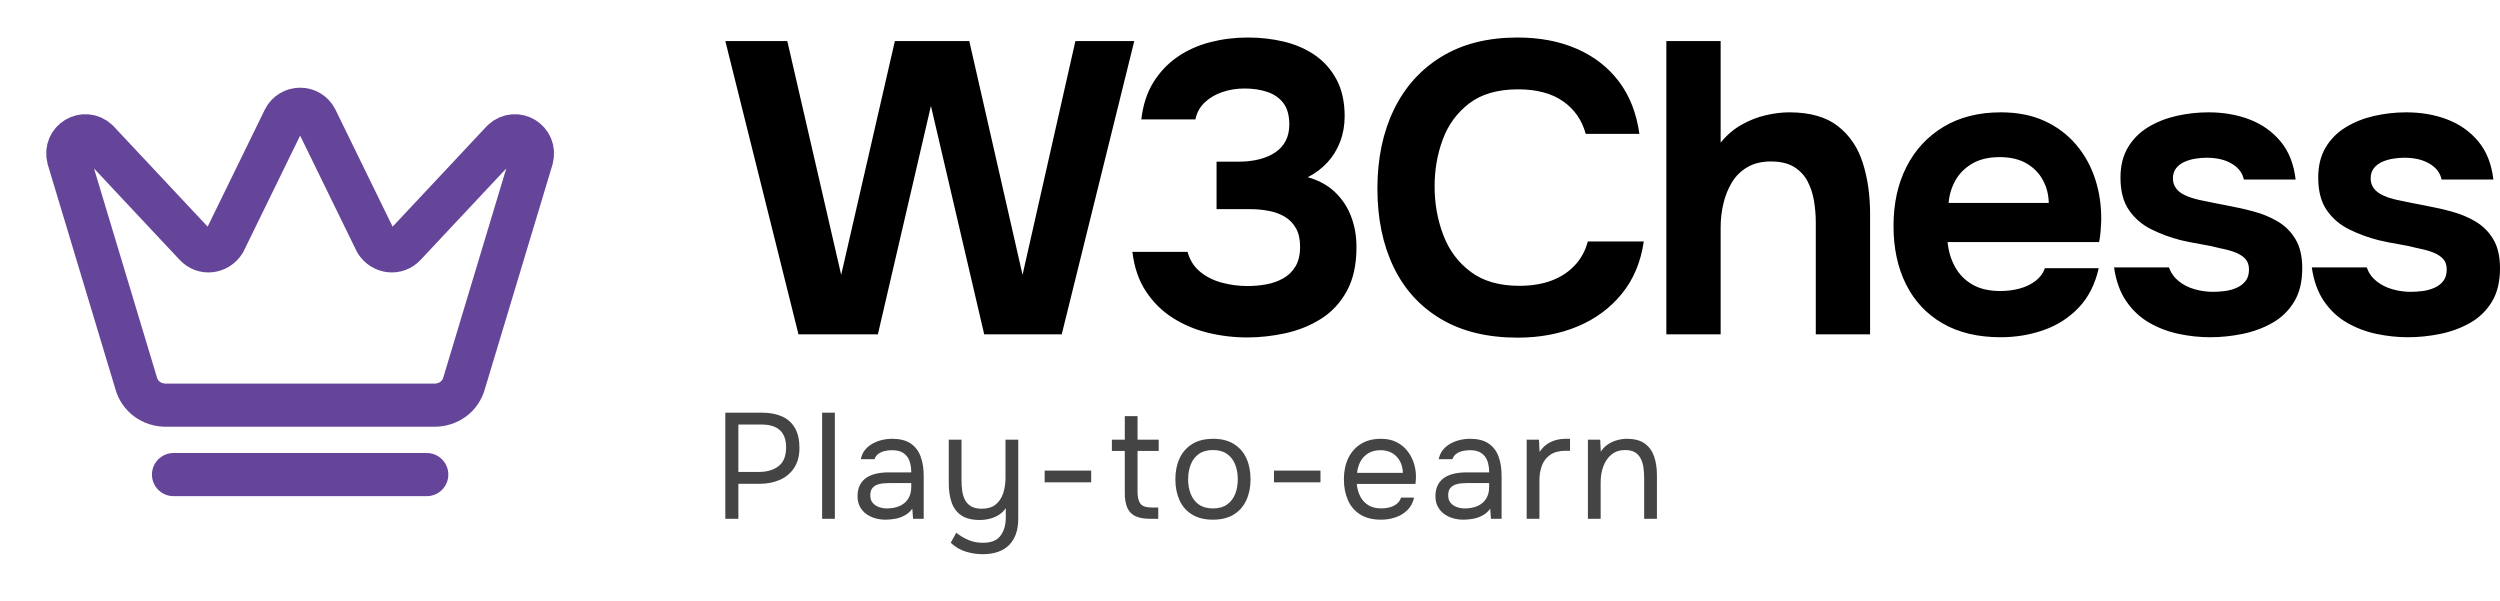
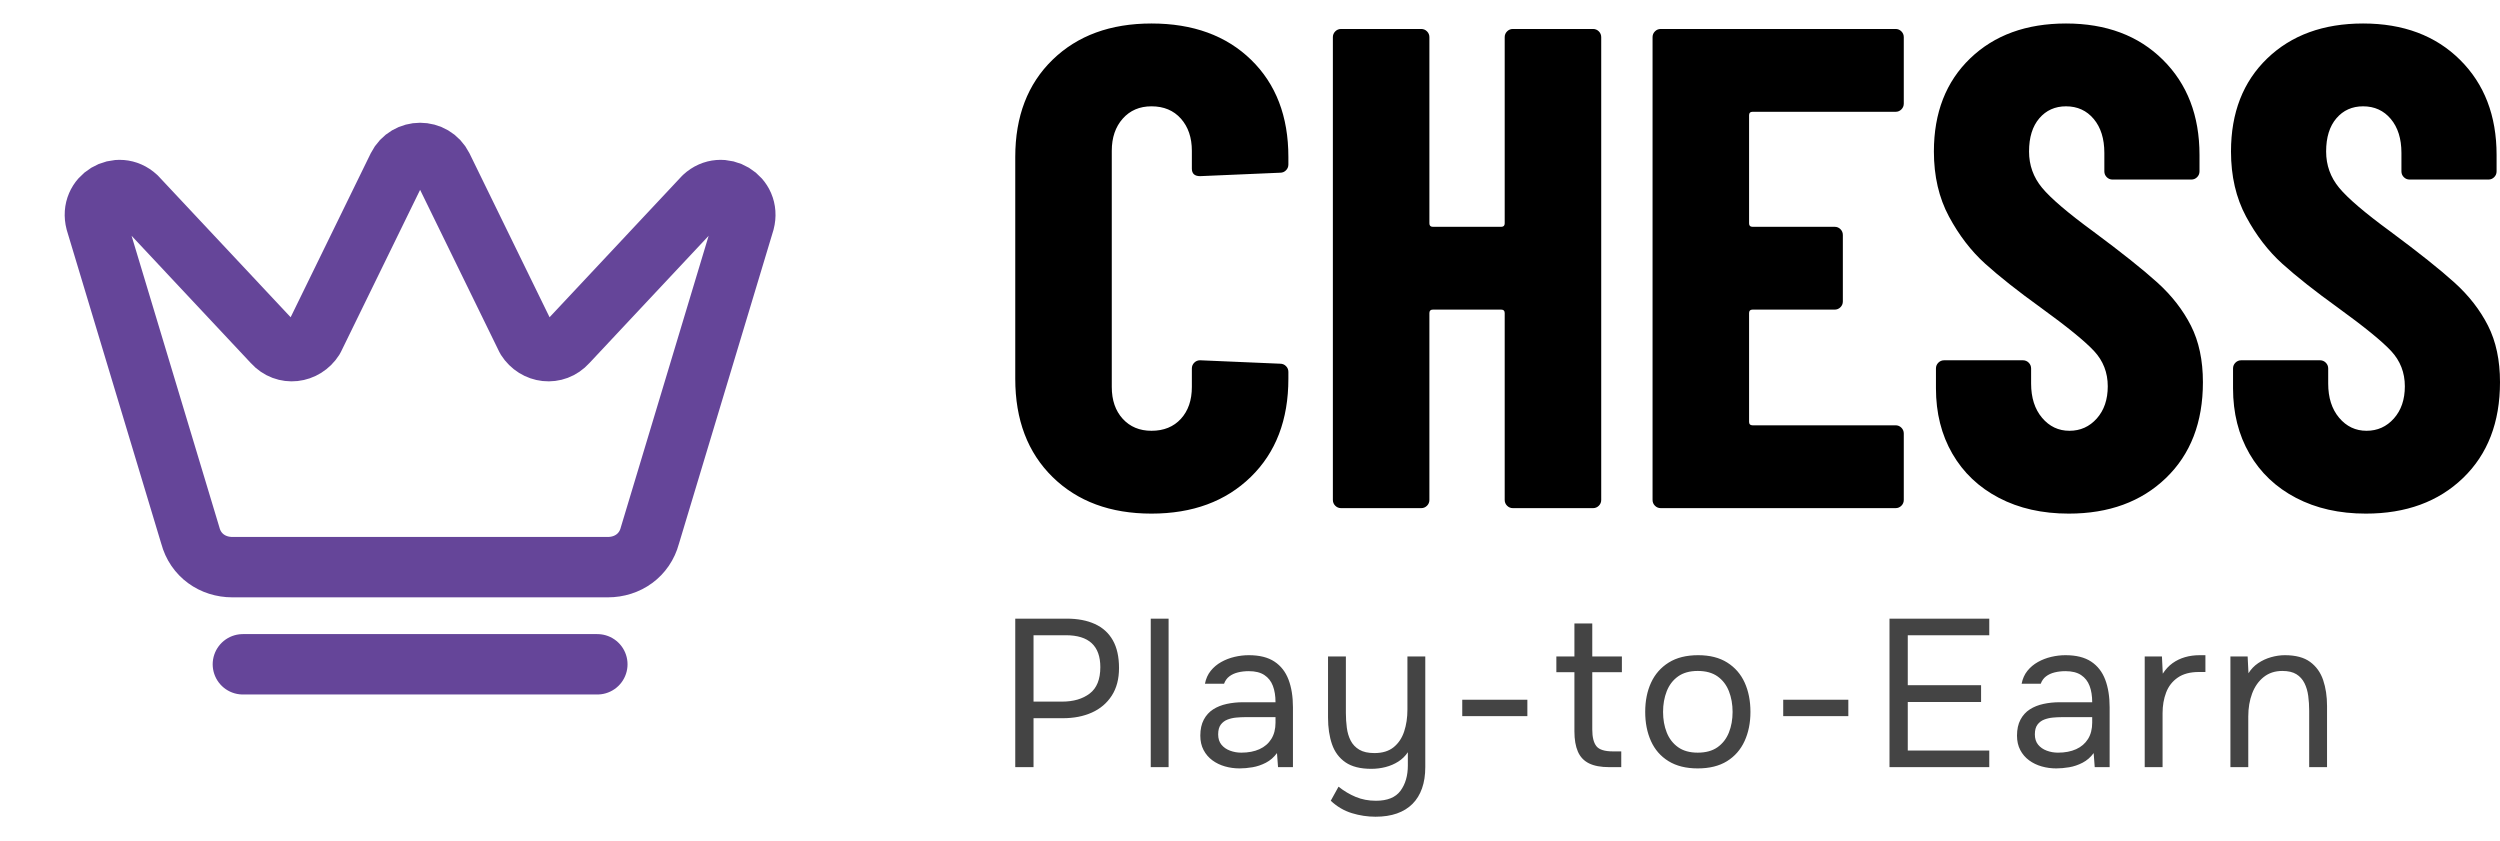
- <svg xmlns="http://www.w3.org/2000/svg" viewBox="0 0 199.912 48" fill="none">
+ <svg xmlns="http://www.w3.org/2000/svg" viewBox="0 0 142.821 48" fill="none">
  <g transform="scale(.75)">
    <g transform="translate(0 -2.4)" stroke="#654599" stroke-width="4.6">
      <path d="M10.4 17.4C9 16.1 6.8 17.4 7.3 19.3L14.5 43.2C14.9 44.7 16.2 45.6 17.7 45.6H46.3C47.8 45.6 49.1 44.7 49.5 43.2L56.7 19.3C57.2 17.4 55 16.1 53.6 17.4L43.2 28.5C42.3 29.5 40.8 29.3 40.1 28.2L33.7 15.1C33 13.7 31 13.7 30.3 15.1L23.9 28.2C23.2 29.3 21.7 29.5 20.8 28.5Z" stroke-linejoin="round" />
      <path d="M18.5 53H45.5" stroke-linecap="round" />
    </g>
  </g>
-   <path transform="translate(58 3)" d="M5.851 23.735 0 0.282H4.956L9.265 18.978L13.558 0.282H19.508L23.768 18.978L27.994 0.282H32.702L26.901 23.735H20.702L16.442 5.47L12.199 23.735ZM41.735 23.983Q40.11 23.983 38.569 23.602Q37.028 23.221 35.751 22.401Q34.475 21.58 33.622 20.279Q32.768 18.978 32.552 17.138H36.961Q37.227 18.116 37.956 18.721Q38.685 19.326 39.688 19.599Q40.691 19.873 41.768 19.873Q42.514 19.873 43.251 19.74Q43.989 19.608 44.61 19.26Q45.232 18.912 45.597 18.298Q45.961 17.685 45.961 16.724Q45.961 15.845 45.638 15.265Q45.315 14.685 44.76 14.345Q44.204 14.006 43.475 13.865Q42.746 13.724 41.934 13.724H39.282V9.928H41.039Q41.95 9.928 42.696 9.738Q43.442 9.547 43.981 9.182Q44.519 8.818 44.809 8.262Q45.099 7.707 45.099 6.961Q45.099 5.867 44.627 5.246Q44.155 4.624 43.343 4.351Q42.53 4.077 41.519 4.077Q40.591 4.077 39.754 4.359Q38.917 4.641 38.337 5.188Q37.757 5.735 37.591 6.547H33.265Q33.464 4.823 34.227 3.588Q34.989 2.354 36.157 1.55Q37.326 0.746 38.776 0.373Q40.227 0 41.785 0Q43.293 0 44.677 0.331Q46.061 0.663 47.146 1.409Q48.232 2.155 48.878 3.365Q49.525 4.575 49.525 6.298Q49.525 7.376 49.169 8.32Q48.812 9.265 48.149 9.986Q47.486 10.707 46.575 11.171Q47.884 11.536 48.746 12.356Q49.608 13.177 50.039 14.304Q50.47 15.431 50.47 16.757Q50.47 18.878 49.691 20.287Q48.912 21.696 47.627 22.5Q46.343 23.304 44.801 23.644Q43.26 23.983 41.735 23.983ZM63.365 24Q59.735 24 57.224 22.508Q54.713 21.017 53.428 18.331Q52.144 15.646 52.144 12.083Q52.144 8.486 53.461 5.768Q54.779 3.05 57.282 1.525Q59.785 0 63.348 0Q66.017 0 68.088 0.903Q70.16 1.807 71.453 3.514Q72.746 5.221 73.094 7.707H68.801Q68.354 6.05 66.986 5.097Q65.619 4.144 63.398 4.144Q60.961 4.144 59.494 5.262Q58.028 6.381 57.373 8.146Q56.718 9.912 56.718 11.901Q56.718 13.956 57.406 15.779Q58.094 17.602 59.594 18.729Q61.094 19.856 63.497 19.856Q64.956 19.856 66.075 19.434Q67.193 19.011 67.939 18.207Q68.685 17.403 68.967 16.309H73.442Q73.094 18.762 71.693 20.486Q70.293 22.21 68.146 23.105Q66 24 63.365 24ZM75.249 23.735V0.282H79.591V8.403Q80.32 7.508 81.257 6.978Q82.193 6.448 83.196 6.215Q84.199 5.983 85.077 5.983Q87.547 5.983 88.956 7.077Q90.365 8.171 90.953 10.011Q91.541 11.851 91.541 14.105V23.735H87.199V14.785Q87.199 13.939 87.058 13.077Q86.917 12.215 86.544 11.503Q86.171 10.79 85.467 10.351Q84.762 9.912 83.602 9.912Q82.508 9.912 81.729 10.367Q80.95 10.823 80.486 11.594Q80.022 12.365 79.807 13.293Q79.591 14.221 79.591 15.149V23.735ZM101.983 23.967Q99.249 23.967 97.334 22.856Q95.42 21.746 94.417 19.74Q93.414 17.735 93.414 15.066Q93.414 12.381 94.45 10.343Q95.486 8.304 97.409 7.144Q99.331 5.983 102 5.983Q103.989 5.983 105.489 6.671Q106.989 7.359 108.017 8.569Q109.044 9.779 109.55 11.345Q110.055 12.912 110.022 14.685Q110.006 15.116 109.972 15.522Q109.939 15.928 109.856 16.359H97.74Q97.84 17.436 98.329 18.331Q98.818 19.227 99.713 19.749Q100.608 20.271 101.95 20.271Q102.779 20.271 103.508 20.072Q104.238 19.873 104.776 19.459Q105.315 19.044 105.514 18.448H109.823Q109.392 20.37 108.224 21.597Q107.055 22.823 105.423 23.395Q103.79 23.967 101.983 23.967ZM105.829 13.227Q105.812 12.232 105.356 11.395Q104.901 10.558 104.039 10.061Q103.177 9.564 101.901 9.564Q100.575 9.564 99.688 10.094Q98.801 10.624 98.345 11.461Q97.89 12.298 97.823 13.227ZM118.74 23.967Q117.497 23.967 116.229 23.702Q114.961 23.436 113.867 22.807Q112.773 22.177 112.028 21.091Q111.282 20.006 111.05 18.381H115.442Q115.674 19.044 116.221 19.483Q116.768 19.923 117.497 20.13Q118.227 20.337 118.956 20.337Q119.42 20.337 119.925 20.271Q120.431 20.204 120.87 20.006Q121.309 19.807 121.575 19.459Q121.84 19.11 121.84 18.547Q121.84 18.017 121.55 17.702Q121.26 17.387 120.754 17.188Q120.249 16.989 119.552 16.856Q118.79 16.657 117.986 16.525Q117.182 16.392 116.403 16.21Q115.16 15.895 114.05 15.348Q112.939 14.801 112.251 13.815Q111.564 12.829 111.564 11.204Q111.564 9.796 112.152 8.801Q112.74 7.807 113.751 7.185Q114.762 6.564 116.022 6.273Q117.282 5.983 118.608 5.983Q120.398 5.983 121.89 6.555Q123.381 7.127 124.367 8.312Q125.354 9.497 125.569 11.354H121.425Q121.276 10.575 120.472 10.094Q119.669 9.613 118.459 9.613Q118.028 9.613 117.555 9.688Q117.083 9.762 116.677 9.945Q116.271 10.127 116.014 10.45Q115.757 10.773 115.757 11.271Q115.757 11.702 115.997 12.041Q116.238 12.381 116.71 12.605Q117.182 12.829 117.829 12.978Q118.906 13.21 120.099 13.434Q121.293 13.657 122.188 13.906Q123.265 14.188 124.152 14.718Q125.039 15.249 125.569 16.144Q126.099 17.039 126.099 18.448Q126.099 20.072 125.445 21.141Q124.79 22.21 123.704 22.823Q122.619 23.436 121.318 23.702Q120.017 23.967 118.74 23.967ZM134.552 23.967Q133.309 23.967 132.041 23.702Q130.773 23.436 129.68 22.807Q128.586 22.177 127.84 21.091Q127.094 20.006 126.862 18.381H131.254Q131.486 19.044 132.033 19.483Q132.58 19.923 133.309 20.13Q134.039 20.337 134.768 20.337Q135.232 20.337 135.738 20.271Q136.243 20.204 136.682 20.006Q137.122 19.807 137.387 19.459Q137.652 19.11 137.652 18.547Q137.652 18.017 137.362 17.702Q137.072 17.387 136.566 17.188Q136.061 16.989 135.365 16.856Q134.602 16.657 133.798 16.525Q132.994 16.392 132.215 16.21Q130.972 15.895 129.862 15.348Q128.751 14.801 128.064 13.815Q127.376 12.829 127.376 11.204Q127.376 9.796 127.964 8.801Q128.552 7.807 129.564 7.185Q130.575 6.564 131.834 6.273Q133.094 5.983 134.42 5.983Q136.21 5.983 137.702 6.555Q139.193 7.127 140.18 8.312Q141.166 9.497 141.381 11.354H137.238Q137.088 10.575 136.285 10.094Q135.481 9.613 134.271 9.613Q133.84 9.613 133.367 9.688Q132.895 9.762 132.489 9.945Q132.083 10.127 131.826 10.45Q131.569 10.773 131.569 11.271Q131.569 11.702 131.809 12.041Q132.05 12.381 132.522 12.605Q132.994 12.829 133.641 12.978Q134.718 13.21 135.912 13.434Q137.105 13.657 138 13.906Q139.077 14.188 139.964 14.718Q140.851 15.249 141.381 16.144Q141.912 17.039 141.912 18.448Q141.912 20.072 141.257 21.141Q140.602 22.21 139.517 22.823Q138.431 23.436 137.13 23.702Q135.829 23.967 134.552 23.967Z" fill="#000000" />
-   <path transform="translate(58 33)" d="M0 8.484V0H2.94Q3.876 0 4.548 0.306Q5.22 0.612 5.574 1.236Q5.928 1.86 5.928 2.82Q5.928 3.756 5.514 4.398Q5.1 5.04 4.38 5.364Q3.66 5.688 2.724 5.688H1.044V8.484ZM1.044 4.74H2.676Q3.648 4.74 4.254 4.278Q4.86 3.816 4.86 2.772Q4.86 1.86 4.368 1.404Q3.876 0.948 2.892 0.948H1.044ZM7.74 8.484V0H8.76V8.484ZM12.816 8.556Q12.384 8.556 11.982 8.442Q11.58 8.328 11.262 8.094Q10.944 7.86 10.758 7.506Q10.572 7.152 10.572 6.684Q10.572 6.144 10.77 5.772Q10.968 5.4 11.304 5.184Q11.64 4.968 12.084 4.872Q12.528 4.776 13.008 4.776H14.868Q14.868 4.236 14.718 3.84Q14.568 3.444 14.232 3.222Q13.896 3 13.344 3Q13.008 3 12.72 3.072Q12.432 3.144 12.228 3.3Q12.024 3.456 11.928 3.72H10.836Q10.92 3.288 11.166 2.982Q11.412 2.676 11.766 2.478Q12.12 2.28 12.528 2.184Q12.936 2.088 13.344 2.088Q14.256 2.088 14.808 2.454Q15.36 2.82 15.612 3.486Q15.864 4.152 15.864 5.064V8.484H15.012L14.952 7.68Q14.688 8.04 14.316 8.232Q13.944 8.424 13.554 8.49Q13.164 8.556 12.816 8.556ZM12.912 7.656Q13.512 7.656 13.95 7.458Q14.388 7.26 14.628 6.876Q14.868 6.492 14.868 5.94V5.628H13.104Q12.888 5.628 12.624 5.652Q12.36 5.676 12.126 5.766Q11.892 5.856 11.742 6.054Q11.592 6.252 11.592 6.612Q11.592 6.972 11.778 7.2Q11.964 7.428 12.27 7.542Q12.576 7.656 12.912 7.656ZM20.58 11.316Q19.896 11.316 19.23 11.112Q18.564 10.908 18.024 10.404L18.468 9.6Q18.936 9.972 19.458 10.188Q19.98 10.404 20.604 10.404Q21.588 10.404 22.008 9.834Q22.428 9.264 22.428 8.388V7.632Q22.212 7.956 21.882 8.166Q21.552 8.376 21.156 8.478Q20.76 8.58 20.34 8.58Q19.404 8.58 18.864 8.208Q18.324 7.836 18.096 7.176Q17.868 6.516 17.868 5.652V2.16H18.888V5.388Q18.888 5.82 18.942 6.234Q18.996 6.648 19.164 6.972Q19.332 7.296 19.656 7.488Q19.98 7.68 20.52 7.68Q21.204 7.68 21.618 7.344Q22.032 7.008 22.218 6.444Q22.404 5.88 22.404 5.196V2.16H23.424V8.484Q23.424 9.168 23.238 9.696Q23.052 10.224 22.692 10.584Q22.332 10.944 21.804 11.13Q21.276 11.316 20.58 11.316ZM25.536 5.568V4.632H29.256V5.568ZM33.936 8.484Q33.216 8.484 32.778 8.268Q32.34 8.052 32.142 7.596Q31.944 7.14 31.944 6.444V3.06H30.912V2.16H31.944V0.276H32.964V2.16H34.656V3.06H32.964V6.336Q32.964 6.984 33.198 7.284Q33.432 7.584 34.152 7.584H34.62V8.484ZM38.988 8.556Q37.992 8.556 37.32 8.142Q36.648 7.728 36.318 6.996Q35.988 6.264 35.988 5.328Q35.988 4.38 36.324 3.654Q36.66 2.928 37.332 2.508Q38.004 2.088 39.012 2.088Q40.008 2.088 40.674 2.508Q41.34 2.928 41.67 3.654Q42 4.38 42 5.328Q42 6.264 41.664 6.996Q41.328 7.728 40.662 8.142Q39.996 8.556 38.988 8.556ZM38.988 7.656Q39.684 7.656 40.122 7.344Q40.56 7.032 40.77 6.504Q40.98 5.976 40.98 5.328Q40.98 4.68 40.77 4.146Q40.56 3.612 40.122 3.3Q39.684 2.988 38.988 2.988Q38.304 2.988 37.866 3.3Q37.428 3.612 37.218 4.146Q37.008 4.68 37.008 5.328Q37.008 5.976 37.218 6.504Q37.428 7.032 37.866 7.344Q38.304 7.656 38.988 7.656ZM43.872 5.568V4.632H47.592V5.568ZM52.44 8.556Q51.432 8.556 50.772 8.142Q50.112 7.728 49.788 6.996Q49.464 6.264 49.464 5.328Q49.464 4.38 49.806 3.654Q50.148 2.928 50.808 2.508Q51.468 2.088 52.428 2.088Q53.172 2.088 53.706 2.37Q54.24 2.652 54.588 3.12Q54.936 3.588 55.092 4.146Q55.248 4.704 55.224 5.268Q55.212 5.376 55.206 5.484Q55.2 5.592 55.188 5.7H50.496Q50.544 6.252 50.772 6.696Q51 7.14 51.42 7.398Q51.84 7.656 52.464 7.656Q52.776 7.656 53.094 7.578Q53.412 7.5 53.67 7.308Q53.928 7.116 54.036 6.792H55.08Q54.936 7.404 54.54 7.794Q54.144 8.184 53.592 8.37Q53.04 8.556 52.44 8.556ZM54.18 4.812Q54.168 4.272 53.94 3.864Q53.712 3.456 53.322 3.228Q52.932 3 52.392 3Q51.804 3 51.402 3.252Q51 3.504 50.784 3.912Q50.568 4.32 50.52 4.812ZM59.028 8.556Q58.596 8.556 58.194 8.442Q57.792 8.328 57.474 8.094Q57.156 7.86 56.97 7.506Q56.784 7.152 56.784 6.684Q56.784 6.144 56.982 5.772Q57.18 5.4 57.516 5.184Q57.852 4.968 58.296 4.872Q58.74 4.776 59.22 4.776H61.08Q61.08 4.236 60.93 3.84Q60.78 3.444 60.444 3.222Q60.108 3 59.556 3Q59.22 3 58.932 3.072Q58.644 3.144 58.44 3.3Q58.236 3.456 58.14 3.72H57.048Q57.132 3.288 57.378 2.982Q57.624 2.676 57.978 2.478Q58.332 2.28 58.74 2.184Q59.148 2.088 59.556 2.088Q60.468 2.088 61.02 2.454Q61.572 2.82 61.824 3.486Q62.076 4.152 62.076 5.064V8.484H61.224L61.164 7.68Q60.9 8.04 60.528 8.232Q60.156 8.424 59.766 8.49Q59.376 8.556 59.028 8.556ZM59.124 7.656Q59.724 7.656 60.162 7.458Q60.6 7.26 60.84 6.876Q61.08 6.492 61.08 5.94V5.628H59.316Q59.1 5.628 58.836 5.652Q58.572 5.676 58.338 5.766Q58.104 5.856 57.954 6.054Q57.804 6.252 57.804 6.612Q57.804 6.972 57.99 7.2Q58.176 7.428 58.482 7.542Q58.788 7.656 59.124 7.656ZM64.08 8.484V2.16H65.064L65.112 3.144Q65.352 2.772 65.67 2.544Q65.988 2.316 66.378 2.202Q66.768 2.088 67.224 2.088Q67.308 2.088 67.386 2.088Q67.464 2.088 67.548 2.088V3.048H67.176Q66.432 3.048 65.97 3.366Q65.508 3.684 65.304 4.218Q65.1 4.752 65.1 5.4V8.484ZM68.976 8.484V2.16H69.96L70.008 3.12Q70.224 2.772 70.56 2.544Q70.896 2.316 71.298 2.202Q71.7 2.088 72.084 2.088Q73.008 2.088 73.53 2.472Q74.052 2.856 74.274 3.51Q74.496 4.164 74.496 4.992V8.484H73.476V5.268Q73.476 4.824 73.422 4.416Q73.368 4.008 73.206 3.684Q73.044 3.36 72.744 3.174Q72.444 2.988 71.94 2.988Q71.316 2.988 70.878 3.336Q70.44 3.684 70.218 4.272Q69.996 4.86 69.996 5.592V8.484Z" fill="#444444" />
+   <path transform="translate(58 1.342)" d="M0 20.296V7.626Q0 4.145 2.131 2.073Q4.263 0 7.782 0Q11.341 0 13.472 2.073Q15.603 4.145 15.603 7.626V8.056Q15.603 8.251 15.466 8.388Q15.33 8.525 15.134 8.525L10.559 8.721Q10.089 8.721 10.089 8.291V7.274Q10.089 6.14 9.464 5.436Q8.838 4.732 7.782 4.732Q6.765 4.732 6.14 5.436Q5.514 6.14 5.514 7.274V20.765Q5.514 21.899 6.14 22.584Q6.765 23.268 7.782 23.268Q8.838 23.268 9.464 22.584Q10.089 21.899 10.089 20.765V19.709Q10.089 19.514 10.226 19.377Q10.363 19.24 10.559 19.24L15.134 19.436Q15.33 19.436 15.466 19.573Q15.603 19.709 15.603 19.905V20.296Q15.603 23.816 13.453 25.908Q11.302 28 7.782 28Q4.263 28 2.131 25.908Q0 23.816 0 20.296ZM28.43 0.313H33.006Q33.201 0.313 33.338 0.45Q33.475 0.587 33.475 0.782V27.218Q33.475 27.413 33.338 27.55Q33.201 27.687 33.006 27.687H28.43Q28.235 27.687 28.098 27.55Q27.961 27.413 27.961 27.218V16.542Q27.961 16.346 27.765 16.346H23.855Q23.659 16.346 23.659 16.542V27.218Q23.659 27.413 23.522 27.55Q23.385 27.687 23.19 27.687H18.615Q18.419 27.687 18.282 27.55Q18.145 27.413 18.145 27.218V0.782Q18.145 0.587 18.282 0.45Q18.419 0.313 18.615 0.313H23.19Q23.385 0.313 23.522 0.45Q23.659 0.587 23.659 0.782V11.419Q23.659 11.615 23.855 11.615H27.765Q27.961 11.615 27.961 11.419V0.782Q27.961 0.587 28.098 0.45Q28.235 0.313 28.43 0.313ZM50.291 5.045H42.117Q41.922 5.045 41.922 5.24V11.419Q41.922 11.615 42.117 11.615H46.81Q47.006 11.615 47.142 11.751Q47.279 11.888 47.279 12.084V15.877Q47.279 16.073 47.142 16.209Q47.006 16.346 46.81 16.346H42.117Q41.922 16.346 41.922 16.542V22.76Q41.922 22.955 42.117 22.955H50.291Q50.486 22.955 50.623 23.092Q50.76 23.229 50.76 23.425V27.218Q50.76 27.413 50.623 27.55Q50.486 27.687 50.291 27.687H36.877Q36.682 27.687 36.545 27.55Q36.408 27.413 36.408 27.218V0.782Q36.408 0.587 36.545 0.45Q36.682 0.313 36.877 0.313H50.291Q50.486 0.313 50.623 0.45Q50.76 0.587 50.76 0.782V4.575Q50.76 4.771 50.623 4.908Q50.486 5.045 50.291 5.045ZM52.598 20.844V19.709Q52.598 19.514 52.735 19.377Q52.872 19.24 53.067 19.24H57.564Q57.76 19.24 57.897 19.377Q58.034 19.514 58.034 19.709V20.57Q58.034 21.782 58.659 22.525Q59.285 23.268 60.223 23.268Q61.162 23.268 61.788 22.564Q62.413 21.86 62.413 20.726Q62.413 19.553 61.631 18.712Q60.849 17.872 58.581 16.229Q56.626 14.821 55.413 13.726Q54.201 12.631 53.341 11.028Q52.48 9.425 52.48 7.313Q52.48 3.989 54.553 1.994Q56.626 0 60.028 0Q63.469 0 65.561 2.073Q67.654 4.145 67.654 7.508V8.447Q67.654 8.642 67.517 8.779Q67.38 8.916 67.184 8.916H62.687Q62.492 8.916 62.355 8.779Q62.218 8.642 62.218 8.447V7.391Q62.218 6.179 61.612 5.455Q61.006 4.732 60.028 4.732Q59.089 4.732 58.503 5.416Q57.916 6.101 57.916 7.313Q57.916 8.486 58.659 9.385Q59.402 10.285 61.592 11.888Q64.017 13.687 65.249 14.802Q66.48 15.916 67.165 17.265Q67.849 18.615 67.849 20.492Q67.849 23.933 65.737 25.966Q63.626 28 60.184 28Q57.916 28 56.196 27.101Q54.475 26.201 53.536 24.578Q52.598 22.955 52.598 20.844ZM69.57 20.844V19.709Q69.57 19.514 69.707 19.377Q69.844 19.24 70.039 19.24H74.536Q74.732 19.24 74.869 19.377Q75.006 19.514 75.006 19.709V20.57Q75.006 21.782 75.631 22.525Q76.257 23.268 77.196 23.268Q78.134 23.268 78.76 22.564Q79.385 21.86 79.385 20.726Q79.385 19.553 78.603 18.712Q77.821 17.872 75.553 16.229Q73.598 14.821 72.385 13.726Q71.173 12.631 70.313 11.028Q69.453 9.425 69.453 7.313Q69.453 3.989 71.525 1.994Q73.598 0 77 0Q80.441 0 82.534 2.073Q84.626 4.145 84.626 7.508V8.447Q84.626 8.642 84.489 8.779Q84.352 8.916 84.156 8.916H79.659Q79.464 8.916 79.327 8.779Q79.19 8.642 79.19 8.447V7.391Q79.19 6.179 78.584 5.455Q77.978 4.732 77 4.732Q76.061 4.732 75.475 5.416Q74.888 6.101 74.888 7.313Q74.888 8.486 75.631 9.385Q76.374 10.285 78.564 11.888Q80.989 13.687 82.221 14.802Q83.453 15.916 84.137 17.265Q84.821 18.615 84.821 20.492Q84.821 23.933 82.709 25.966Q80.598 28 77.156 28Q74.888 28 73.168 27.101Q71.447 26.201 70.508 24.578Q69.57 22.955 69.57 20.844Z" fill="#000000" />
+   <path transform="translate(58 35.342)" d="M0 8.484V0H2.94Q3.876 0 4.548 0.306Q5.22 0.612 5.574 1.236Q5.928 1.86 5.928 2.82Q5.928 3.756 5.514 4.398Q5.1 5.04 4.38 5.364Q3.66 5.688 2.724 5.688H1.044V8.484ZM1.044 4.74H2.676Q3.648 4.74 4.254 4.278Q4.86 3.816 4.86 2.772Q4.86 1.86 4.368 1.404Q3.876 0.948 2.892 0.948H1.044ZM7.74 8.484V0H8.76V8.484ZM12.816 8.556Q12.384 8.556 11.982 8.442Q11.58 8.328 11.262 8.094Q10.944 7.86 10.758 7.506Q10.572 7.152 10.572 6.684Q10.572 6.144 10.77 5.772Q10.968 5.4 11.304 5.184Q11.64 4.968 12.084 4.872Q12.528 4.776 13.008 4.776H14.868Q14.868 4.236 14.718 3.84Q14.568 3.444 14.232 3.222Q13.896 3 13.344 3Q13.008 3 12.72 3.072Q12.432 3.144 12.228 3.3Q12.024 3.456 11.928 3.72H10.836Q10.92 3.288 11.166 2.982Q11.412 2.676 11.766 2.478Q12.12 2.28 12.528 2.184Q12.936 2.088 13.344 2.088Q14.256 2.088 14.808 2.454Q15.36 2.82 15.612 3.486Q15.864 4.152 15.864 5.064V8.484H15.012L14.952 7.68Q14.688 8.04 14.316 8.232Q13.944 8.424 13.554 8.49Q13.164 8.556 12.816 8.556ZM12.912 7.656Q13.512 7.656 13.95 7.458Q14.388 7.26 14.628 6.876Q14.868 6.492 14.868 5.94V5.628H13.104Q12.888 5.628 12.624 5.652Q12.36 5.676 12.126 5.766Q11.892 5.856 11.742 6.054Q11.592 6.252 11.592 6.612Q11.592 6.972 11.778 7.2Q11.964 7.428 12.27 7.542Q12.576 7.656 12.912 7.656ZM20.58 11.316Q19.896 11.316 19.23 11.112Q18.564 10.908 18.024 10.404L18.468 9.6Q18.936 9.972 19.458 10.188Q19.98 10.404 20.604 10.404Q21.588 10.404 22.008 9.834Q22.428 9.264 22.428 8.388V7.632Q22.212 7.956 21.882 8.166Q21.552 8.376 21.156 8.478Q20.76 8.58 20.34 8.58Q19.404 8.58 18.864 8.208Q18.324 7.836 18.096 7.176Q17.868 6.516 17.868 5.652V2.16H18.888V5.388Q18.888 5.82 18.942 6.234Q18.996 6.648 19.164 6.972Q19.332 7.296 19.656 7.488Q19.98 7.68 20.52 7.68Q21.204 7.68 21.618 7.344Q22.032 7.008 22.218 6.444Q22.404 5.88 22.404 5.196V2.16H23.424V8.484Q23.424 9.168 23.238 9.696Q23.052 10.224 22.692 10.584Q22.332 10.944 21.804 11.13Q21.276 11.316 20.58 11.316ZM25.536 5.568V4.632H29.256V5.568ZM33.936 8.484Q33.216 8.484 32.778 8.268Q32.34 8.052 32.142 7.596Q31.944 7.14 31.944 6.444V3.06H30.912V2.16H31.944V0.276H32.964V2.16H34.656V3.06H32.964V6.336Q32.964 6.984 33.198 7.284Q33.432 7.584 34.152 7.584H34.62V8.484ZM38.988 8.556Q37.992 8.556 37.32 8.142Q36.648 7.728 36.318 6.996Q35.988 6.264 35.988 5.328Q35.988 4.38 36.324 3.654Q36.66 2.928 37.332 2.508Q38.004 2.088 39.012 2.088Q40.008 2.088 40.674 2.508Q41.34 2.928 41.67 3.654Q42 4.38 42 5.328Q42 6.264 41.664 6.996Q41.328 7.728 40.662 8.142Q39.996 8.556 38.988 8.556ZM38.988 7.656Q39.684 7.656 40.122 7.344Q40.56 7.032 40.77 6.504Q40.98 5.976 40.98 5.328Q40.98 4.68 40.77 4.146Q40.56 3.612 40.122 3.3Q39.684 2.988 38.988 2.988Q38.304 2.988 37.866 3.3Q37.428 3.612 37.218 4.146Q37.008 4.68 37.008 5.328Q37.008 5.976 37.218 6.504Q37.428 7.032 37.866 7.344Q38.304 7.656 38.988 7.656ZM43.872 5.568V4.632H47.592V5.568ZM49.944 8.484V0H55.644V0.948H50.988V3.804H55.176V4.764H50.988V7.536H55.644V8.484ZM59.472 8.556Q59.04 8.556 58.638 8.442Q58.236 8.328 57.918 8.094Q57.6 7.86 57.414 7.506Q57.228 7.152 57.228 6.684Q57.228 6.144 57.426 5.772Q57.624 5.4 57.96 5.184Q58.296 4.968 58.74 4.872Q59.184 4.776 59.664 4.776H61.524Q61.524 4.236 61.374 3.84Q61.224 3.444 60.888 3.222Q60.552 3 60 3Q59.664 3 59.376 3.072Q59.088 3.144 58.884 3.3Q58.68 3.456 58.584 3.72H57.492Q57.576 3.288 57.822 2.982Q58.068 2.676 58.422 2.478Q58.776 2.28 59.184 2.184Q59.592 2.088 60 2.088Q60.912 2.088 61.464 2.454Q62.016 2.82 62.268 3.486Q62.52 4.152 62.52 5.064V8.484H61.668L61.608 7.68Q61.344 8.04 60.972 8.232Q60.6 8.424 60.21 8.49Q59.82 8.556 59.472 8.556ZM59.568 7.656Q60.168 7.656 60.606 7.458Q61.044 7.26 61.284 6.876Q61.524 6.492 61.524 5.94V5.628H59.76Q59.544 5.628 59.28 5.652Q59.016 5.676 58.782 5.766Q58.548 5.856 58.398 6.054Q58.248 6.252 58.248 6.612Q58.248 6.972 58.434 7.2Q58.62 7.428 58.926 7.542Q59.232 7.656 59.568 7.656ZM64.524 8.484V2.16H65.508L65.556 3.144Q65.796 2.772 66.114 2.544Q66.432 2.316 66.822 2.202Q67.212 2.088 67.668 2.088Q67.752 2.088 67.83 2.088Q67.908 2.088 67.992 2.088V3.048H67.62Q66.876 3.048 66.414 3.366Q65.952 3.684 65.748 4.218Q65.544 4.752 65.544 5.4V8.484ZM69.42 8.484V2.16H70.404L70.452 3.12Q70.668 2.772 71.004 2.544Q71.34 2.316 71.742 2.202Q72.144 2.088 72.528 2.088Q73.452 2.088 73.974 2.472Q74.496 2.856 74.718 3.51Q74.94 4.164 74.94 4.992V8.484H73.92V5.268Q73.92 4.824 73.866 4.416Q73.812 4.008 73.65 3.684Q73.488 3.36 73.188 3.174Q72.888 2.988 72.384 2.988Q71.76 2.988 71.322 3.336Q70.884 3.684 70.662 4.272Q70.44 4.86 70.44 5.592V8.484Z" fill="#444444" />
</svg>
